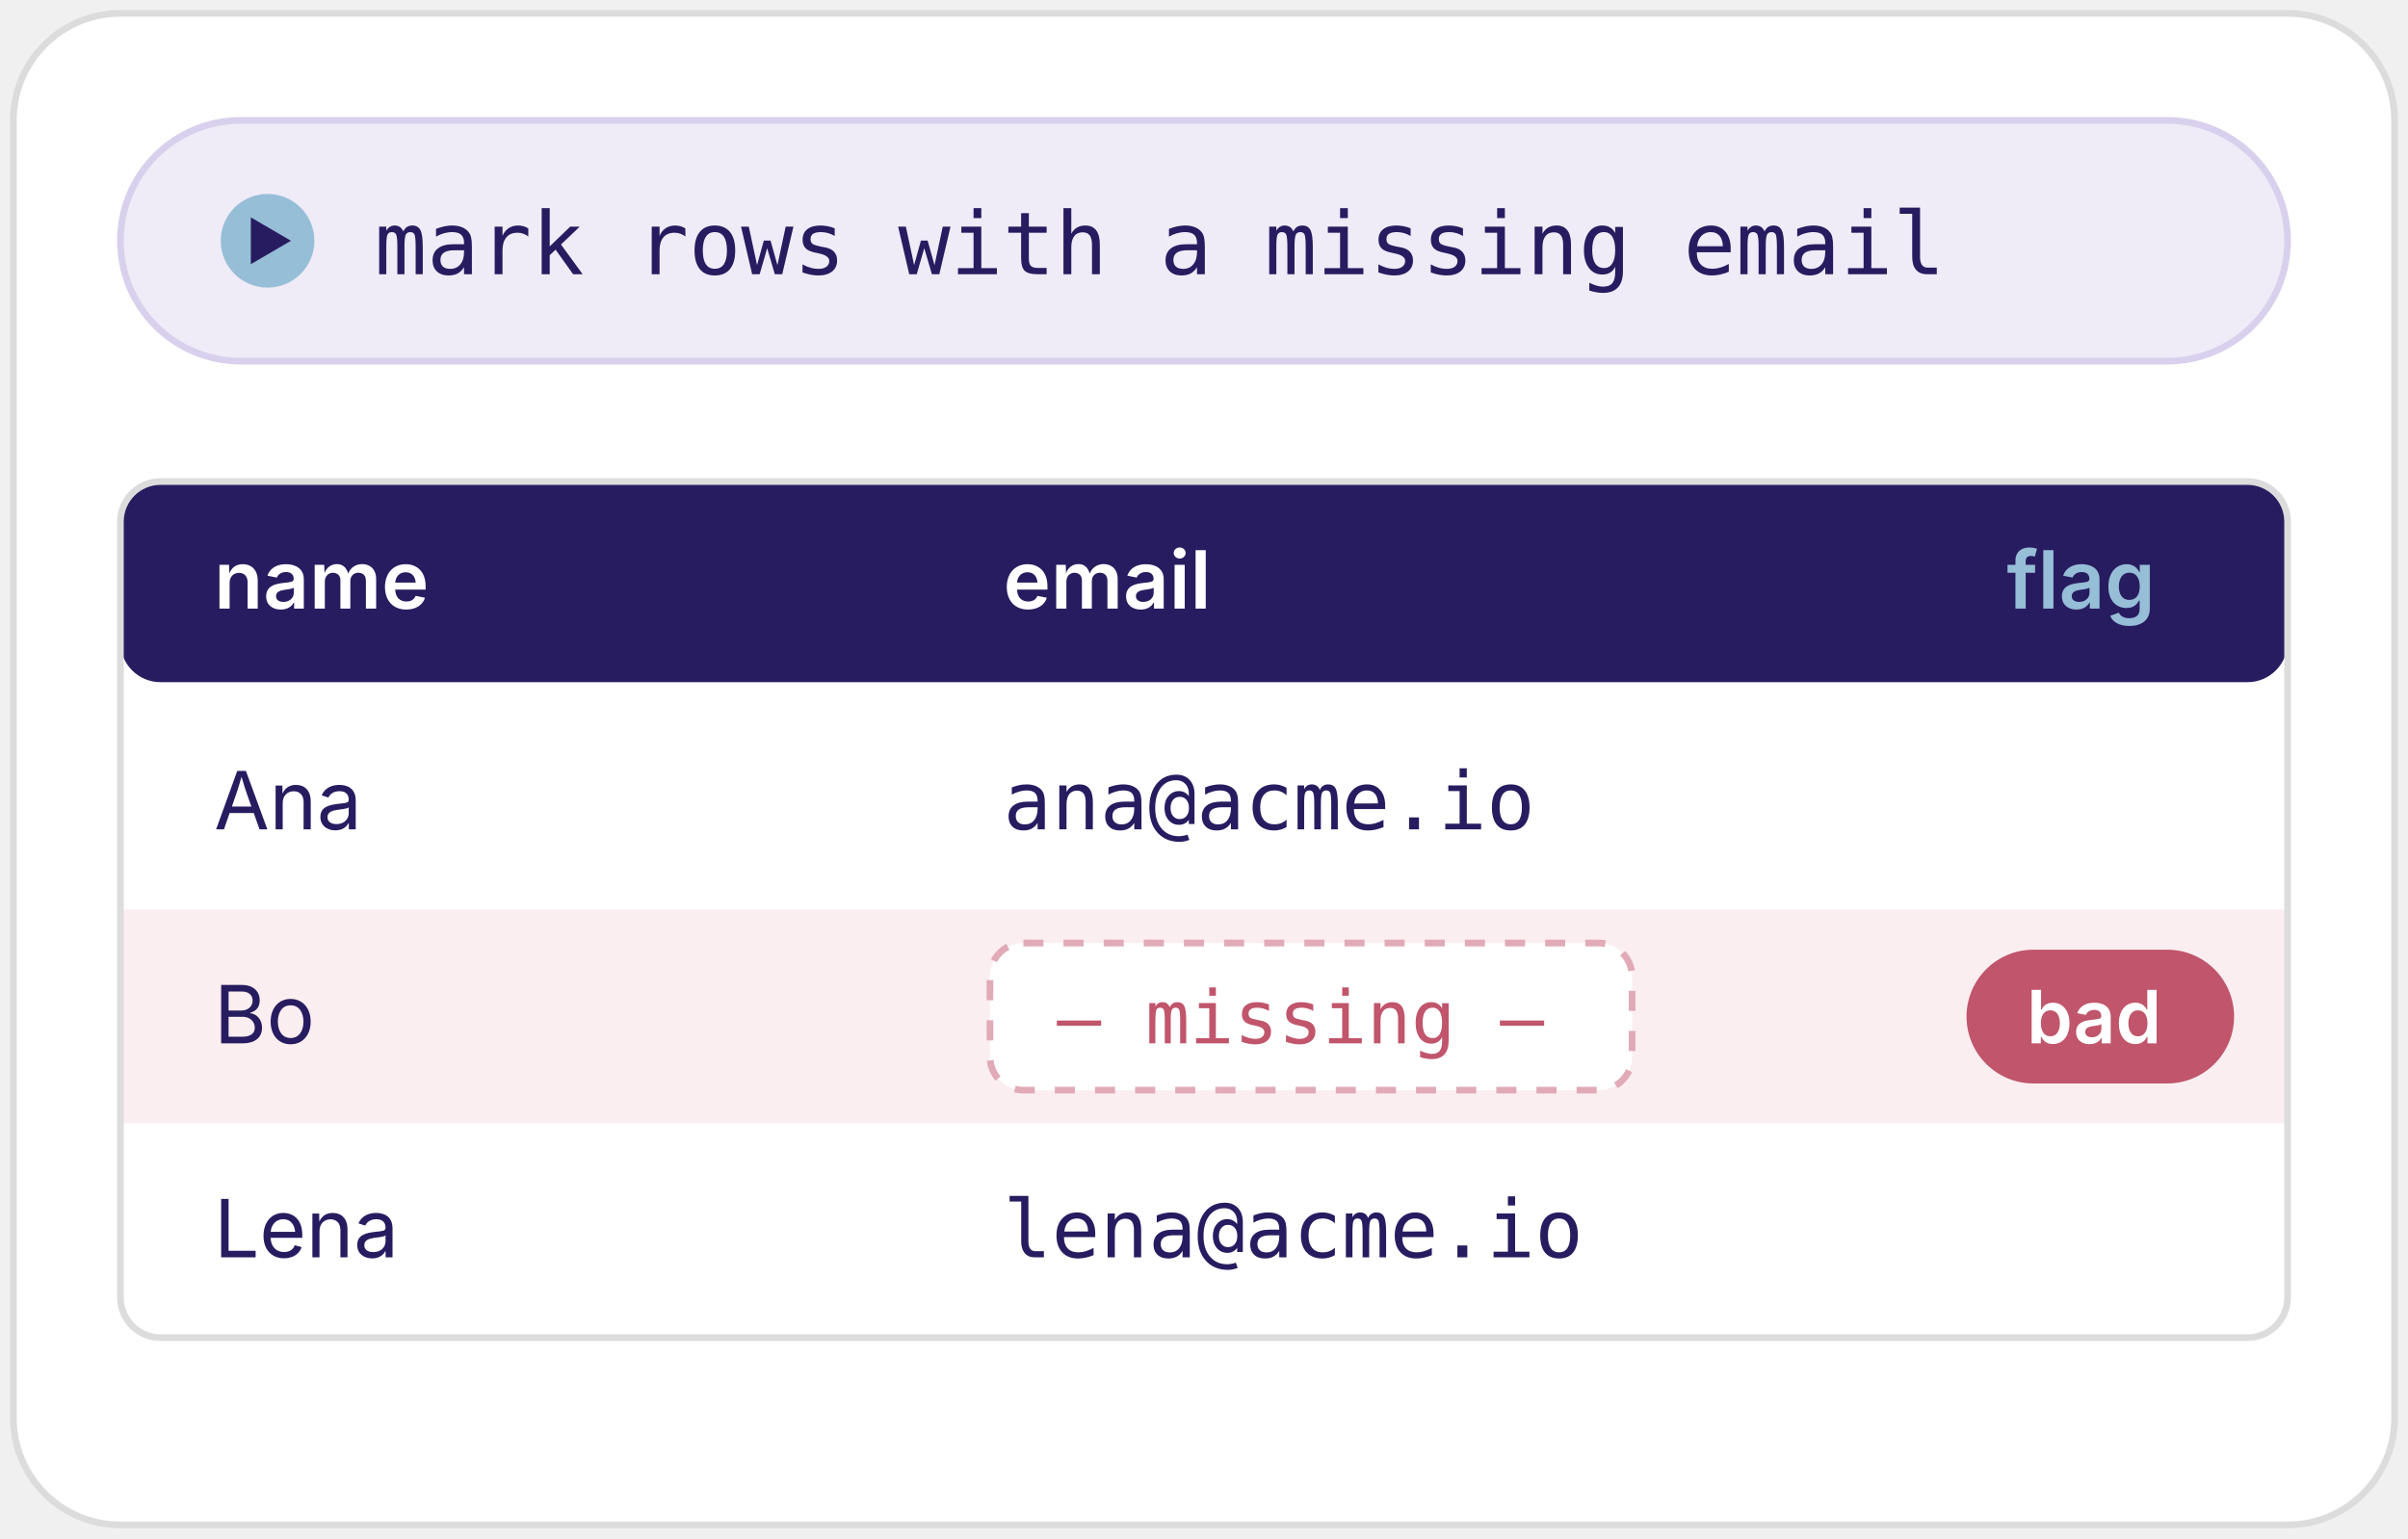
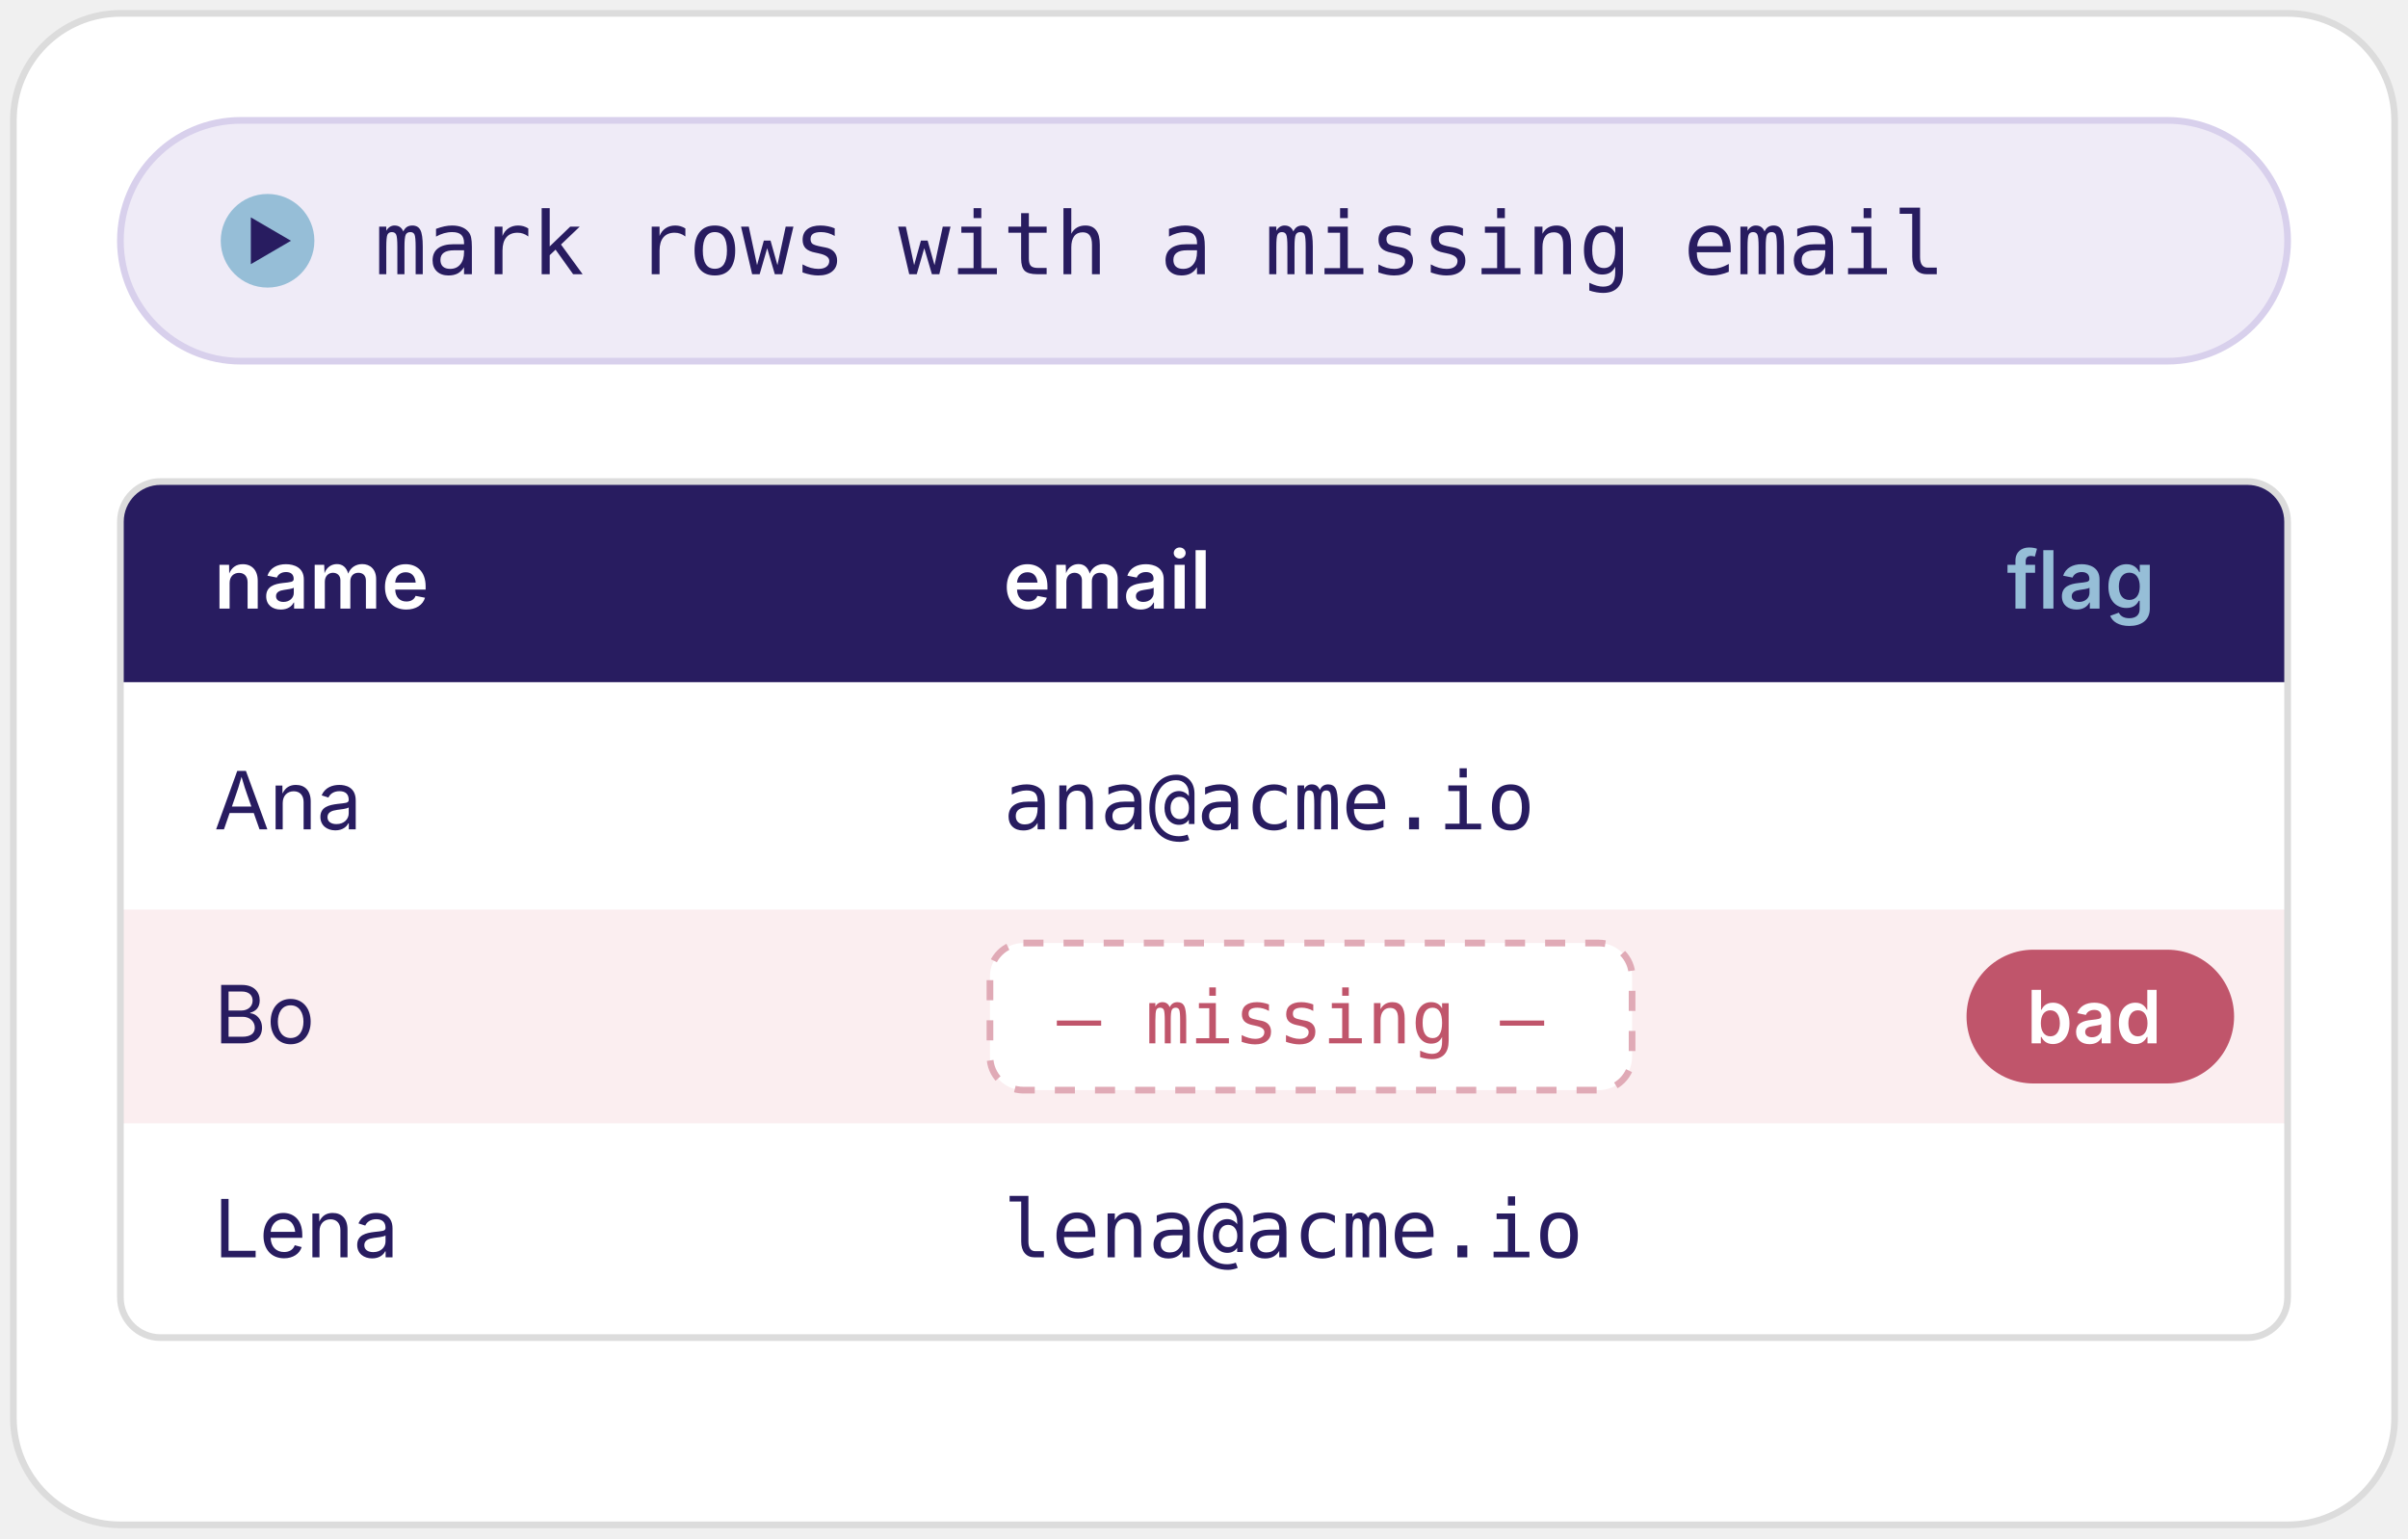
<svg xmlns="http://www.w3.org/2000/svg" viewBox="0 0 360 230" width="360" height="230" font-family="Inter, ui-sans-serif, system-ui, sans-serif">
  <rect x="2" y="2" width="356" height="226" rx="16" fill="#FFFFFF" stroke="#DCDCDC" />
  <rect x="18" y="18" width="324" height="36" rx="18" fill="#EFEBF7" stroke="#D8D0EC" />
  <circle cx="40" cy="36" r="7" fill="#96BED7" />
  <path d="M37.5 32.5 L43.5 36 L37.5 39.5 Z" fill="#281C60" />
  <text x="56" y="41" font-family="JetBrains Mono, ui-monospace, monospace" font-size="13" fill="#281C60">mark rows with a missing email</text>
  <g>
-     <rect x="18" y="72" width="324" height="30" rx="6" fill="#281C60" />
+     <path d="M18 78 q0 -6 6 -6 h312 q6 0 6 6 v24 h-324 Z" fill="#281C60" />
    <text x="32" y="91" font-size="12" font-weight="600" fill="#FFFFFF">name</text>
    <text x="150" y="91" font-size="12" font-weight="600" fill="#FFFFFF">email</text>
    <text x="300" y="91" font-size="12" font-weight="600" fill="#96BED7">flag</text>
    <g font-size="12">
      <rect x="18" y="104" width="324" height="32" fill="#FFFFFF" />
      <text x="32" y="124" fill="#281C60">Ana</text>
      <text x="150" y="124" font-family="JetBrains Mono, ui-monospace, monospace" fill="#281C60">ana@acme.io</text>
      <rect x="18" y="136" width="324" height="32" fill="#FBEEF0" />
      <text x="32" y="156" fill="#281C60">Bo</text>
      <rect x="148" y="141" width="96" height="22" rx="5" fill="#FFFFFF" stroke="#E0AAB6" stroke-dasharray="3 3" />
      <text x="158" y="156" font-family="JetBrains Mono, ui-monospace, monospace" font-size="11" fill="#C0556B">— missing —</text>
      <rect x="294" y="142" width="40" height="20" rx="10" fill="#C0556B" />
      <text x="303" y="156" font-size="11" font-weight="600" fill="#FFFFFF">bad</text>
      <rect x="18" y="168" width="324" height="32" fill="#FFFFFF" />
      <text x="32" y="188" fill="#281C60">Lena</text>
      <text x="150" y="188" font-family="JetBrains Mono, ui-monospace, monospace" fill="#281C60">lena@acme.io</text>
    </g>
    <rect x="18" y="72" width="324" height="128" rx="6" fill="none" stroke="#DCDCDC" />
  </g>
</svg>
